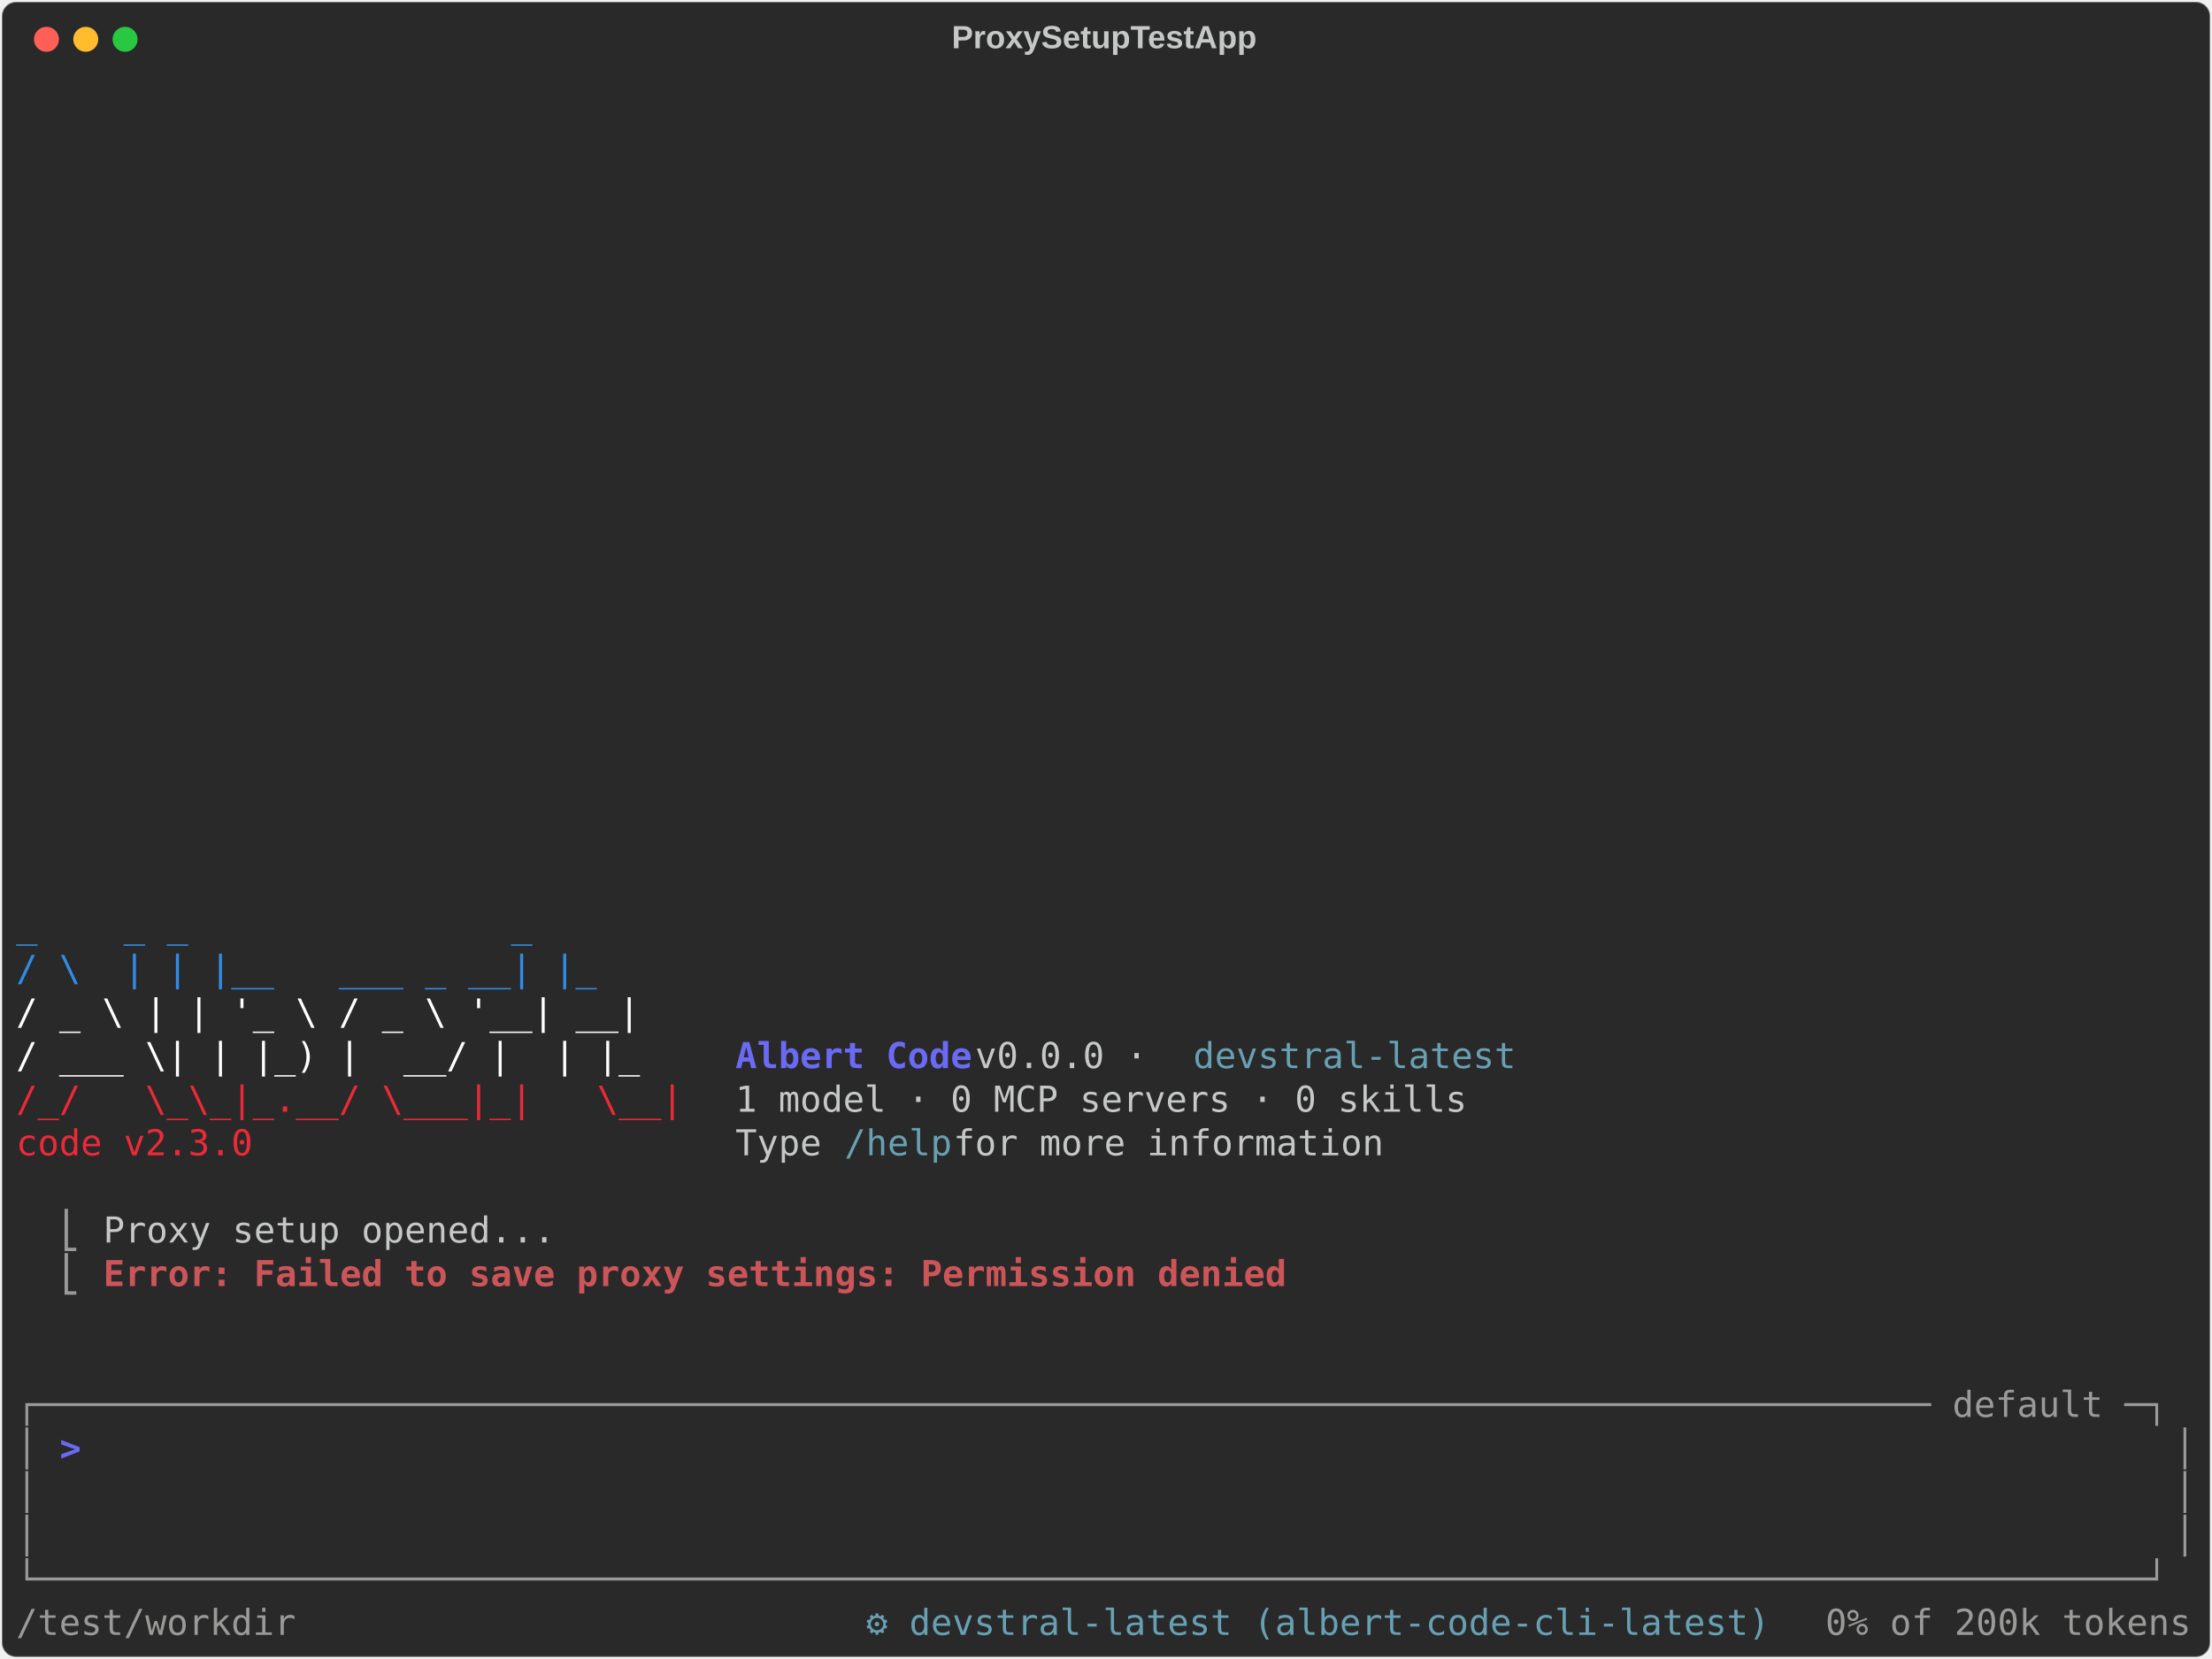
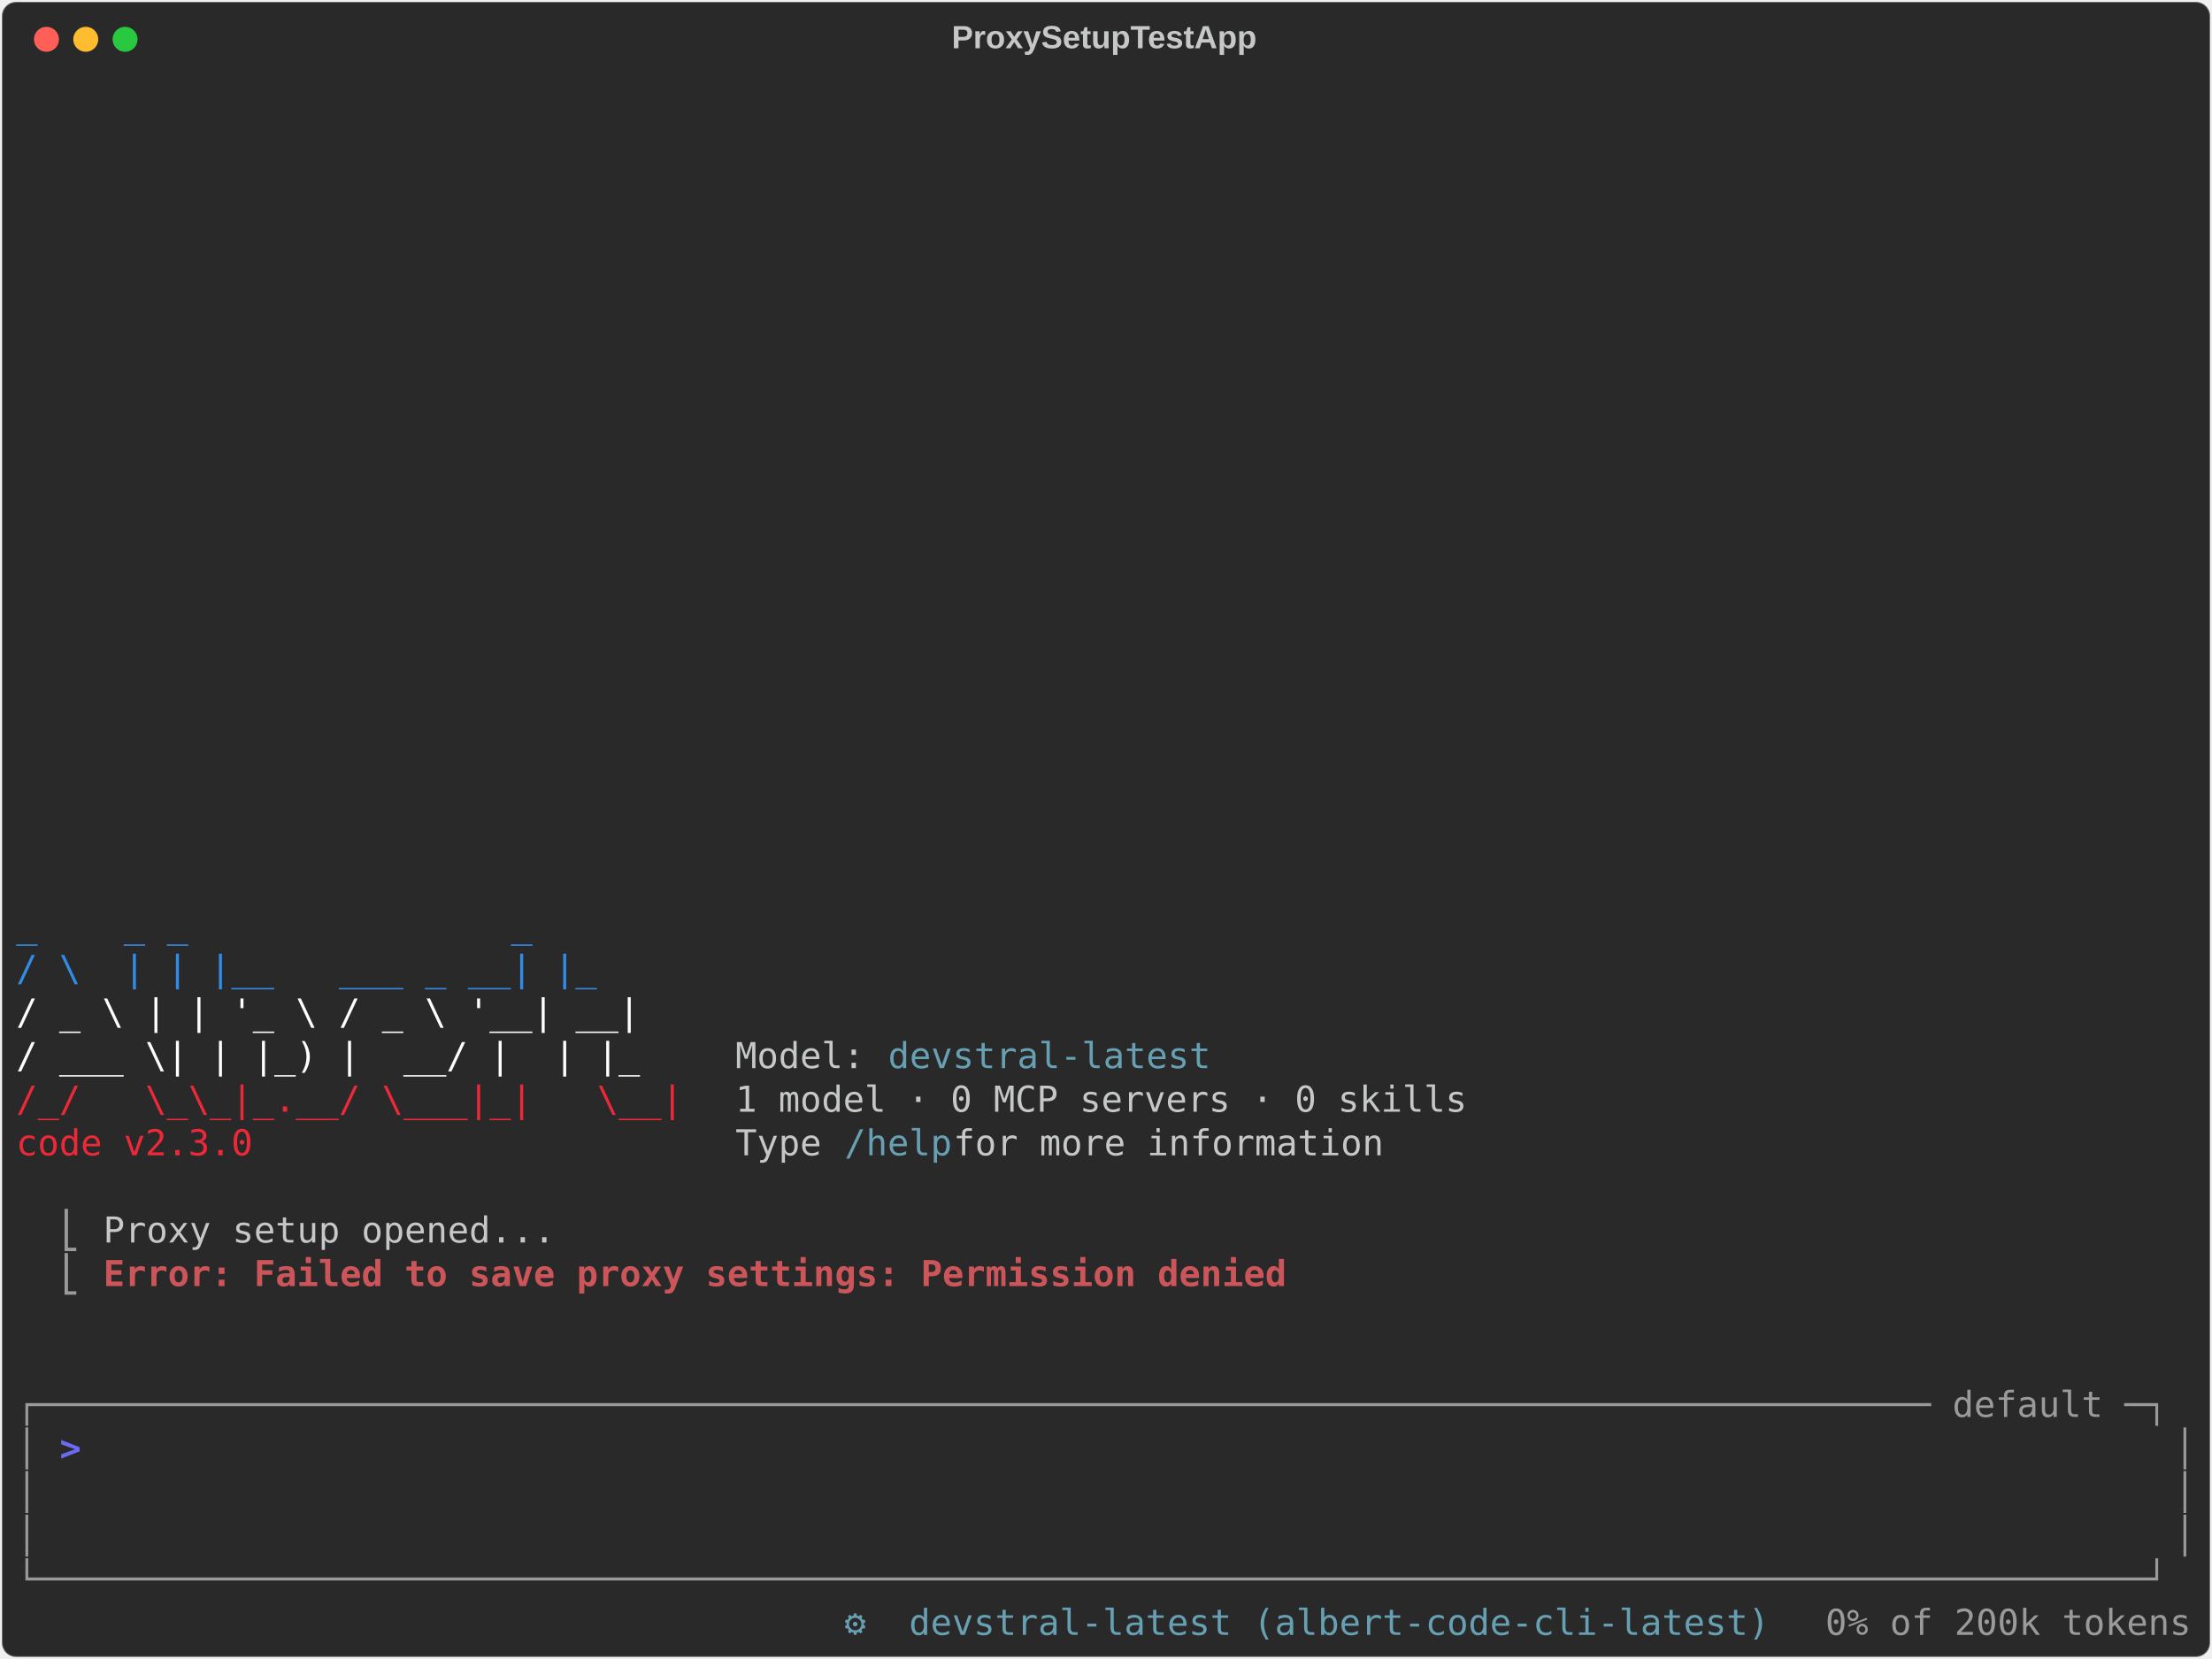
<svg xmlns="http://www.w3.org/2000/svg" class="rich-terminal" viewBox="0 0 1238 928.4">
  <style>

    @font-face {
        font-family: "Fira Code";
        src: local("FiraCode-Regular"),
                url("https://cdnjs.cloudflare.com/ajax/libs/firacode/6.2.0/woff2/FiraCode-Regular.woff2") format("woff2"),
                url("https://cdnjs.cloudflare.com/ajax/libs/firacode/6.2.0/woff/FiraCode-Regular.woff") format("woff");
        font-style: normal;
        font-weight: 400;
    }
    @font-face {
        font-family: "Fira Code";
        src: local("FiraCode-Bold"),
                url("https://cdnjs.cloudflare.com/ajax/libs/firacode/6.2.0/woff2/FiraCode-Bold.woff2") format("woff2"),
                url("https://cdnjs.cloudflare.com/ajax/libs/firacode/6.2.0/woff/FiraCode-Bold.woff") format("woff");
        font-style: bold;
        font-weight: 700;
    }

    .terminal-matrix {
        font-family: Fira Code, monospace;
        font-size: 20px;
        line-height: 24.4px;
        font-variant-east-asian: full-width;
    }

    .terminal-title {
        font-size: 18px;
        font-weight: bold;
        font-family: arial;
    }

    .terminal-r1 { fill: #c5c8c6 }
.terminal-r2 { fill: #318ce7 }
.terminal-r3 { fill: #ffffff }
- .terminal-r4 { fill: #6a6af4;font-weight: bold }
- .terminal-r5 { fill: #68a0b3 }
- .terminal-r6 { fill: #ed2939 }
- .terminal-r7 { fill: #9a9b99 }
- .terminal-r8 { fill: #cc555a;font-weight: bold }
+ .terminal-r4 { fill: #68a0b3 }
+ .terminal-r5 { fill: #ed2939 }
+ .terminal-r6 { fill: #9a9b99 }
+ .terminal-r7 { fill: #cc555a;font-weight: bold }
+ .terminal-r8 { fill: #6a6af4;font-weight: bold }
    </style>
  <defs>
    <clipPath id="terminal-clip-terminal">
      <rect x="0" y="0" width="1219.0" height="877.4" />
    </clipPath>
    <clipPath id="terminal-line-0">
      <rect x="0" y="1.5" width="1220" height="24.65" />
    </clipPath>
    <clipPath id="terminal-line-1">
      <rect x="0" y="25.9" width="1220" height="24.65" />
    </clipPath>
    <clipPath id="terminal-line-2">
      <rect x="0" y="50.3" width="1220" height="24.65" />
    </clipPath>
    <clipPath id="terminal-line-3">
      <rect x="0" y="74.7" width="1220" height="24.65" />
    </clipPath>
    <clipPath id="terminal-line-4">
      <rect x="0" y="99.1" width="1220" height="24.65" />
    </clipPath>
    <clipPath id="terminal-line-5">
      <rect x="0" y="123.5" width="1220" height="24.65" />
    </clipPath>
    <clipPath id="terminal-line-6">
      <rect x="0" y="147.9" width="1220" height="24.65" />
    </clipPath>
    <clipPath id="terminal-line-7">
      <rect x="0" y="172.3" width="1220" height="24.65" />
    </clipPath>
    <clipPath id="terminal-line-8">
      <rect x="0" y="196.7" width="1220" height="24.65" />
    </clipPath>
    <clipPath id="terminal-line-9">
      <rect x="0" y="221.1" width="1220" height="24.65" />
    </clipPath>
    <clipPath id="terminal-line-10">
      <rect x="0" y="245.5" width="1220" height="24.65" />
    </clipPath>
    <clipPath id="terminal-line-11">
      <rect x="0" y="269.9" width="1220" height="24.65" />
    </clipPath>
    <clipPath id="terminal-line-12">
      <rect x="0" y="294.3" width="1220" height="24.65" />
    </clipPath>
    <clipPath id="terminal-line-13">
      <rect x="0" y="318.7" width="1220" height="24.65" />
    </clipPath>
    <clipPath id="terminal-line-14">
      <rect x="0" y="343.1" width="1220" height="24.65" />
    </clipPath>
    <clipPath id="terminal-line-15">
      <rect x="0" y="367.5" width="1220" height="24.65" />
    </clipPath>
    <clipPath id="terminal-line-16">
      <rect x="0" y="391.9" width="1220" height="24.65" />
    </clipPath>
    <clipPath id="terminal-line-17">
      <rect x="0" y="416.3" width="1220" height="24.65" />
    </clipPath>
    <clipPath id="terminal-line-18">
      <rect x="0" y="440.7" width="1220" height="24.65" />
    </clipPath>
    <clipPath id="terminal-line-19">
      <rect x="0" y="465.1" width="1220" height="24.65" />
    </clipPath>
    <clipPath id="terminal-line-20">
      <rect x="0" y="489.5" width="1220" height="24.65" />
    </clipPath>
    <clipPath id="terminal-line-21">
      <rect x="0" y="513.9" width="1220" height="24.65" />
    </clipPath>
    <clipPath id="terminal-line-22">
      <rect x="0" y="538.3" width="1220" height="24.65" />
    </clipPath>
    <clipPath id="terminal-line-23">
      <rect x="0" y="562.7" width="1220" height="24.65" />
    </clipPath>
    <clipPath id="terminal-line-24">
      <rect x="0" y="587.1" width="1220" height="24.65" />
    </clipPath>
    <clipPath id="terminal-line-25">
      <rect x="0" y="611.5" width="1220" height="24.65" />
    </clipPath>
    <clipPath id="terminal-line-26">
      <rect x="0" y="635.9" width="1220" height="24.65" />
    </clipPath>
    <clipPath id="terminal-line-27">
      <rect x="0" y="660.3" width="1220" height="24.65" />
    </clipPath>
    <clipPath id="terminal-line-28">
      <rect x="0" y="684.7" width="1220" height="24.65" />
    </clipPath>
    <clipPath id="terminal-line-29">
      <rect x="0" y="709.1" width="1220" height="24.65" />
    </clipPath>
    <clipPath id="terminal-line-30">
      <rect x="0" y="733.5" width="1220" height="24.65" />
    </clipPath>
    <clipPath id="terminal-line-31">
      <rect x="0" y="757.9" width="1220" height="24.65" />
    </clipPath>
    <clipPath id="terminal-line-32">
      <rect x="0" y="782.3" width="1220" height="24.65" />
    </clipPath>
    <clipPath id="terminal-line-33">
      <rect x="0" y="806.7" width="1220" height="24.65" />
    </clipPath>
    <clipPath id="terminal-line-34">
      <rect x="0" y="831.1" width="1220" height="24.65" />
    </clipPath>
  </defs>
  <rect fill="#292929" stroke="rgba(255,255,255,0.35)" stroke-width="1" x="1" y="1" width="1236" height="926.4" rx="8" />
  <text class="terminal-title" fill="#c5c8c6" text-anchor="middle" x="618" y="27">ProxySetupTestApp</text>
  <g transform="translate(26,22)">
    <circle cx="0" cy="0" r="7" fill="#ff5f57" />
    <circle cx="22" cy="0" r="7" fill="#febc2e" />
    <circle cx="44" cy="0" r="7" fill="#28c840" />
  </g>
  <g transform="translate(9, 41)" clip-path="url(#terminal-clip-terminal)">
    <g class="terminal-matrix">
      <text class="terminal-r1" x="1220" y="20" textLength="12.2" clip-path="url(#terminal-line-0)">
</text>
      <text class="terminal-r1" x="1220" y="44.4" textLength="12.2" clip-path="url(#terminal-line-1)">
</text>
      <text class="terminal-r1" x="1220" y="68.8" textLength="12.2" clip-path="url(#terminal-line-2)">
</text>
      <text class="terminal-r1" x="1220" y="93.2" textLength="12.2" clip-path="url(#terminal-line-3)">
</text>
      <text class="terminal-r1" x="1220" y="117.6" textLength="12.2" clip-path="url(#terminal-line-4)">
</text>
      <text class="terminal-r1" x="1220" y="142" textLength="12.2" clip-path="url(#terminal-line-5)">
</text>
      <text class="terminal-r1" x="1220" y="166.4" textLength="12.2" clip-path="url(#terminal-line-6)">
</text>
      <text class="terminal-r1" x="1220" y="190.8" textLength="12.2" clip-path="url(#terminal-line-7)">
</text>
      <text class="terminal-r1" x="1220" y="215.2" textLength="12.2" clip-path="url(#terminal-line-8)">
</text>
      <text class="terminal-r1" x="1220" y="239.6" textLength="12.2" clip-path="url(#terminal-line-9)">
</text>
      <text class="terminal-r1" x="1220" y="264" textLength="12.2" clip-path="url(#terminal-line-10)">
</text>
      <text class="terminal-r1" x="1220" y="288.4" textLength="12.2" clip-path="url(#terminal-line-11)">
</text>
      <text class="terminal-r1" x="1220" y="312.8" textLength="12.2" clip-path="url(#terminal-line-12)">
</text>
      <text class="terminal-r1" x="1220" y="337.2" textLength="12.2" clip-path="url(#terminal-line-13)">
</text>
      <text class="terminal-r1" x="1220" y="361.6" textLength="12.2" clip-path="url(#terminal-line-14)">
</text>
      <text class="terminal-r1" x="1220" y="386" textLength="12.2" clip-path="url(#terminal-line-15)">
</text>
      <text class="terminal-r1" x="1220" y="410.4" textLength="12.2" clip-path="url(#terminal-line-16)">
</text>
      <text class="terminal-r1" x="1220" y="434.8" textLength="12.2" clip-path="url(#terminal-line-17)">
</text>
      <text class="terminal-r1" x="1220" y="459.2" textLength="12.2" clip-path="url(#terminal-line-18)">
</text>
      <text class="terminal-r2" x="0" y="483.6" textLength="378.2" clip-path="url(#terminal-line-19)">    _    _ _               _   </text>
      <text class="terminal-r1" x="1220" y="483.6" textLength="12.2" clip-path="url(#terminal-line-19)">
</text>
      <text class="terminal-r2" x="0" y="508" textLength="378.2" clip-path="url(#terminal-line-20)">   / \  | | |__   ___ _ __| |_ </text>
      <text class="terminal-r1" x="1220" y="508" textLength="12.2" clip-path="url(#terminal-line-20)">
</text>
      <text class="terminal-r3" x="0" y="532.4" textLength="378.2" clip-path="url(#terminal-line-21)">  / _ \ | | '_ \ / _ \ '__| __|</text>
      <text class="terminal-r1" x="1220" y="532.4" textLength="12.2" clip-path="url(#terminal-line-21)">
</text>
      <text class="terminal-r3" x="0" y="556.8" textLength="378.2" clip-path="url(#terminal-line-22)"> / ___ \| | |_) |  __/ |  | |_ </text>
-       <text class="terminal-r4" x="402.6" y="556.8" textLength="134.2" clip-path="url(#terminal-line-22)">Albert Code</text>
-       <text class="terminal-r1" x="536.8" y="556.8" textLength="122" clip-path="url(#terminal-line-22)"> v0.0.0 · </text>
-       <text class="terminal-r5" x="658.8" y="556.8" textLength="183" clip-path="url(#terminal-line-22)">devstral-latest</text>
+       <text class="terminal-r1" x="402.6" y="556.8" textLength="85.4" clip-path="url(#terminal-line-22)">Model: </text>
+       <text class="terminal-r4" x="488" y="556.8" textLength="183" clip-path="url(#terminal-line-22)">devstral-latest</text>
      <text class="terminal-r1" x="1220" y="556.8" textLength="12.2" clip-path="url(#terminal-line-22)">
</text>
-       <text class="terminal-r6" x="0" y="581.2" textLength="378.2" clip-path="url(#terminal-line-23)">/_/   \_\_|_.__/ \___|_|   \__|</text>
+       <text class="terminal-r5" x="0" y="581.2" textLength="378.2" clip-path="url(#terminal-line-23)">/_/   \_\_|_.__/ \___|_|   \__|</text>
      <text class="terminal-r1" x="402.6" y="581.2" textLength="414.8" clip-path="url(#terminal-line-23)">1 model · 0 MCP servers · 0 skills</text>
      <text class="terminal-r1" x="1220" y="581.2" textLength="12.2" clip-path="url(#terminal-line-23)">
</text>
-       <text class="terminal-r6" x="0" y="605.6" textLength="353.8" clip-path="url(#terminal-line-24)">                  code v2.3.0</text>
+       <text class="terminal-r5" x="0" y="605.6" textLength="353.8" clip-path="url(#terminal-line-24)">                  code v2.3.0</text>
      <text class="terminal-r1" x="402.6" y="605.6" textLength="61" clip-path="url(#terminal-line-24)">Type </text>
-       <text class="terminal-r5" x="463.6" y="605.6" textLength="61" clip-path="url(#terminal-line-24)">/help</text>
+       <text class="terminal-r4" x="463.6" y="605.6" textLength="61" clip-path="url(#terminal-line-24)">/help</text>
      <text class="terminal-r1" x="524.6" y="605.6" textLength="256.2" clip-path="url(#terminal-line-24)"> for more information</text>
      <text class="terminal-r1" x="1220" y="605.6" textLength="12.2" clip-path="url(#terminal-line-24)">
</text>
      <text class="terminal-r1" x="1220" y="630" textLength="12.2" clip-path="url(#terminal-line-25)">
</text>
-       <text class="terminal-r7" x="24.4" y="654.4" textLength="12.2" clip-path="url(#terminal-line-26)">⎣</text>
+       <text class="terminal-r6" x="24.4" y="654.4" textLength="12.2" clip-path="url(#terminal-line-26)">⎣</text>
      <text class="terminal-r1" x="48.8" y="654.4" textLength="256.2" clip-path="url(#terminal-line-26)">Proxy setup opened...</text>
      <text class="terminal-r1" x="1220" y="654.4" textLength="12.2" clip-path="url(#terminal-line-26)">
</text>
-       <text class="terminal-r7" x="24.4" y="678.8" textLength="12.2" clip-path="url(#terminal-line-27)">⎣</text>
-       <text class="terminal-r8" x="48.8" y="678.8" textLength="671" clip-path="url(#terminal-line-27)">Error: Failed to save proxy settings: Permission denied</text>
+       <text class="terminal-r6" x="24.4" y="678.8" textLength="12.2" clip-path="url(#terminal-line-27)">⎣</text>
+       <text class="terminal-r7" x="48.8" y="678.8" textLength="671" clip-path="url(#terminal-line-27)">Error: Failed to save proxy settings: Permission denied</text>
      <text class="terminal-r1" x="1220" y="678.8" textLength="12.2" clip-path="url(#terminal-line-27)">
</text>
      <text class="terminal-r1" x="1220" y="703.2" textLength="12.2" clip-path="url(#terminal-line-28)">
</text>
      <text class="terminal-r1" x="1220" y="727.6" textLength="12.2" clip-path="url(#terminal-line-29)">
</text>
-       <text class="terminal-r7" x="0" y="752" textLength="1220" clip-path="url(#terminal-line-30)">┌──────────────────────────────────────────────────────────────────────────────────────── default ─┐</text>
+       <text class="terminal-r6" x="0" y="752" textLength="1220" clip-path="url(#terminal-line-30)">┌──────────────────────────────────────────────────────────────────────────────────────── default ─┐</text>
      <text class="terminal-r1" x="1220" y="752" textLength="12.2" clip-path="url(#terminal-line-30)">
</text>
-       <text class="terminal-r7" x="0" y="776.4" textLength="12.2" clip-path="url(#terminal-line-31)">│</text>
-       <text class="terminal-r4" x="24.4" y="776.4" textLength="12.2" clip-path="url(#terminal-line-31)">&gt;</text>
-       <text class="terminal-r7" x="1207.8" y="776.4" textLength="12.2" clip-path="url(#terminal-line-31)">│</text>
+       <text class="terminal-r6" x="0" y="776.4" textLength="12.2" clip-path="url(#terminal-line-31)">│</text>
+       <text class="terminal-r8" x="24.4" y="776.4" textLength="12.2" clip-path="url(#terminal-line-31)">&gt;</text>
+       <text class="terminal-r6" x="1207.8" y="776.4" textLength="12.2" clip-path="url(#terminal-line-31)">│</text>
      <text class="terminal-r1" x="1220" y="776.4" textLength="12.2" clip-path="url(#terminal-line-31)">
</text>
-       <text class="terminal-r7" x="0" y="800.8" textLength="12.2" clip-path="url(#terminal-line-32)">│</text>
-       <text class="terminal-r7" x="1207.8" y="800.8" textLength="12.2" clip-path="url(#terminal-line-32)">│</text>
+       <text class="terminal-r6" x="0" y="800.8" textLength="12.2" clip-path="url(#terminal-line-32)">│</text>
+       <text class="terminal-r6" x="1207.8" y="800.8" textLength="12.2" clip-path="url(#terminal-line-32)">│</text>
      <text class="terminal-r1" x="1220" y="800.8" textLength="12.2" clip-path="url(#terminal-line-32)">
</text>
-       <text class="terminal-r7" x="0" y="825.2" textLength="12.2" clip-path="url(#terminal-line-33)">│</text>
-       <text class="terminal-r7" x="1207.8" y="825.2" textLength="12.2" clip-path="url(#terminal-line-33)">│</text>
+       <text class="terminal-r6" x="0" y="825.2" textLength="12.2" clip-path="url(#terminal-line-33)">│</text>
+       <text class="terminal-r6" x="1207.8" y="825.2" textLength="12.2" clip-path="url(#terminal-line-33)">│</text>
      <text class="terminal-r1" x="1220" y="825.2" textLength="12.2" clip-path="url(#terminal-line-33)">
</text>
-       <text class="terminal-r7" x="0" y="849.6" textLength="1220" clip-path="url(#terminal-line-34)">└──────────────────────────────────────────────────────────────────────────────────────────────────┘</text>
+       <text class="terminal-r6" x="0" y="849.6" textLength="1220" clip-path="url(#terminal-line-34)">└──────────────────────────────────────────────────────────────────────────────────────────────────┘</text>
      <text class="terminal-r1" x="1220" y="849.6" textLength="12.2" clip-path="url(#terminal-line-34)">
</text>
-       <text class="terminal-r7" x="0" y="874" textLength="158.6" clip-path="url(#terminal-line-35)">/test/workdir</text>
-       <text class="terminal-r5" x="475.8" y="874" textLength="512.4" clip-path="url(#terminal-line-35)">⚙ devstral-latest (albert-code-cli-latest)</text>
-       <text class="terminal-r7" x="1012.6" y="874" textLength="207.4" clip-path="url(#terminal-line-35)">0% of 200k tokens</text>
+       <text class="terminal-r4" x="463.6" y="874" textLength="524.6" clip-path="url(#terminal-line-35)">⚙  devstral-latest (albert-code-cli-latest)</text>
+       <text class="terminal-r6" x="1012.6" y="874" textLength="207.4" clip-path="url(#terminal-line-35)">0% of 200k tokens</text>
    </g>
  </g>
</svg>
